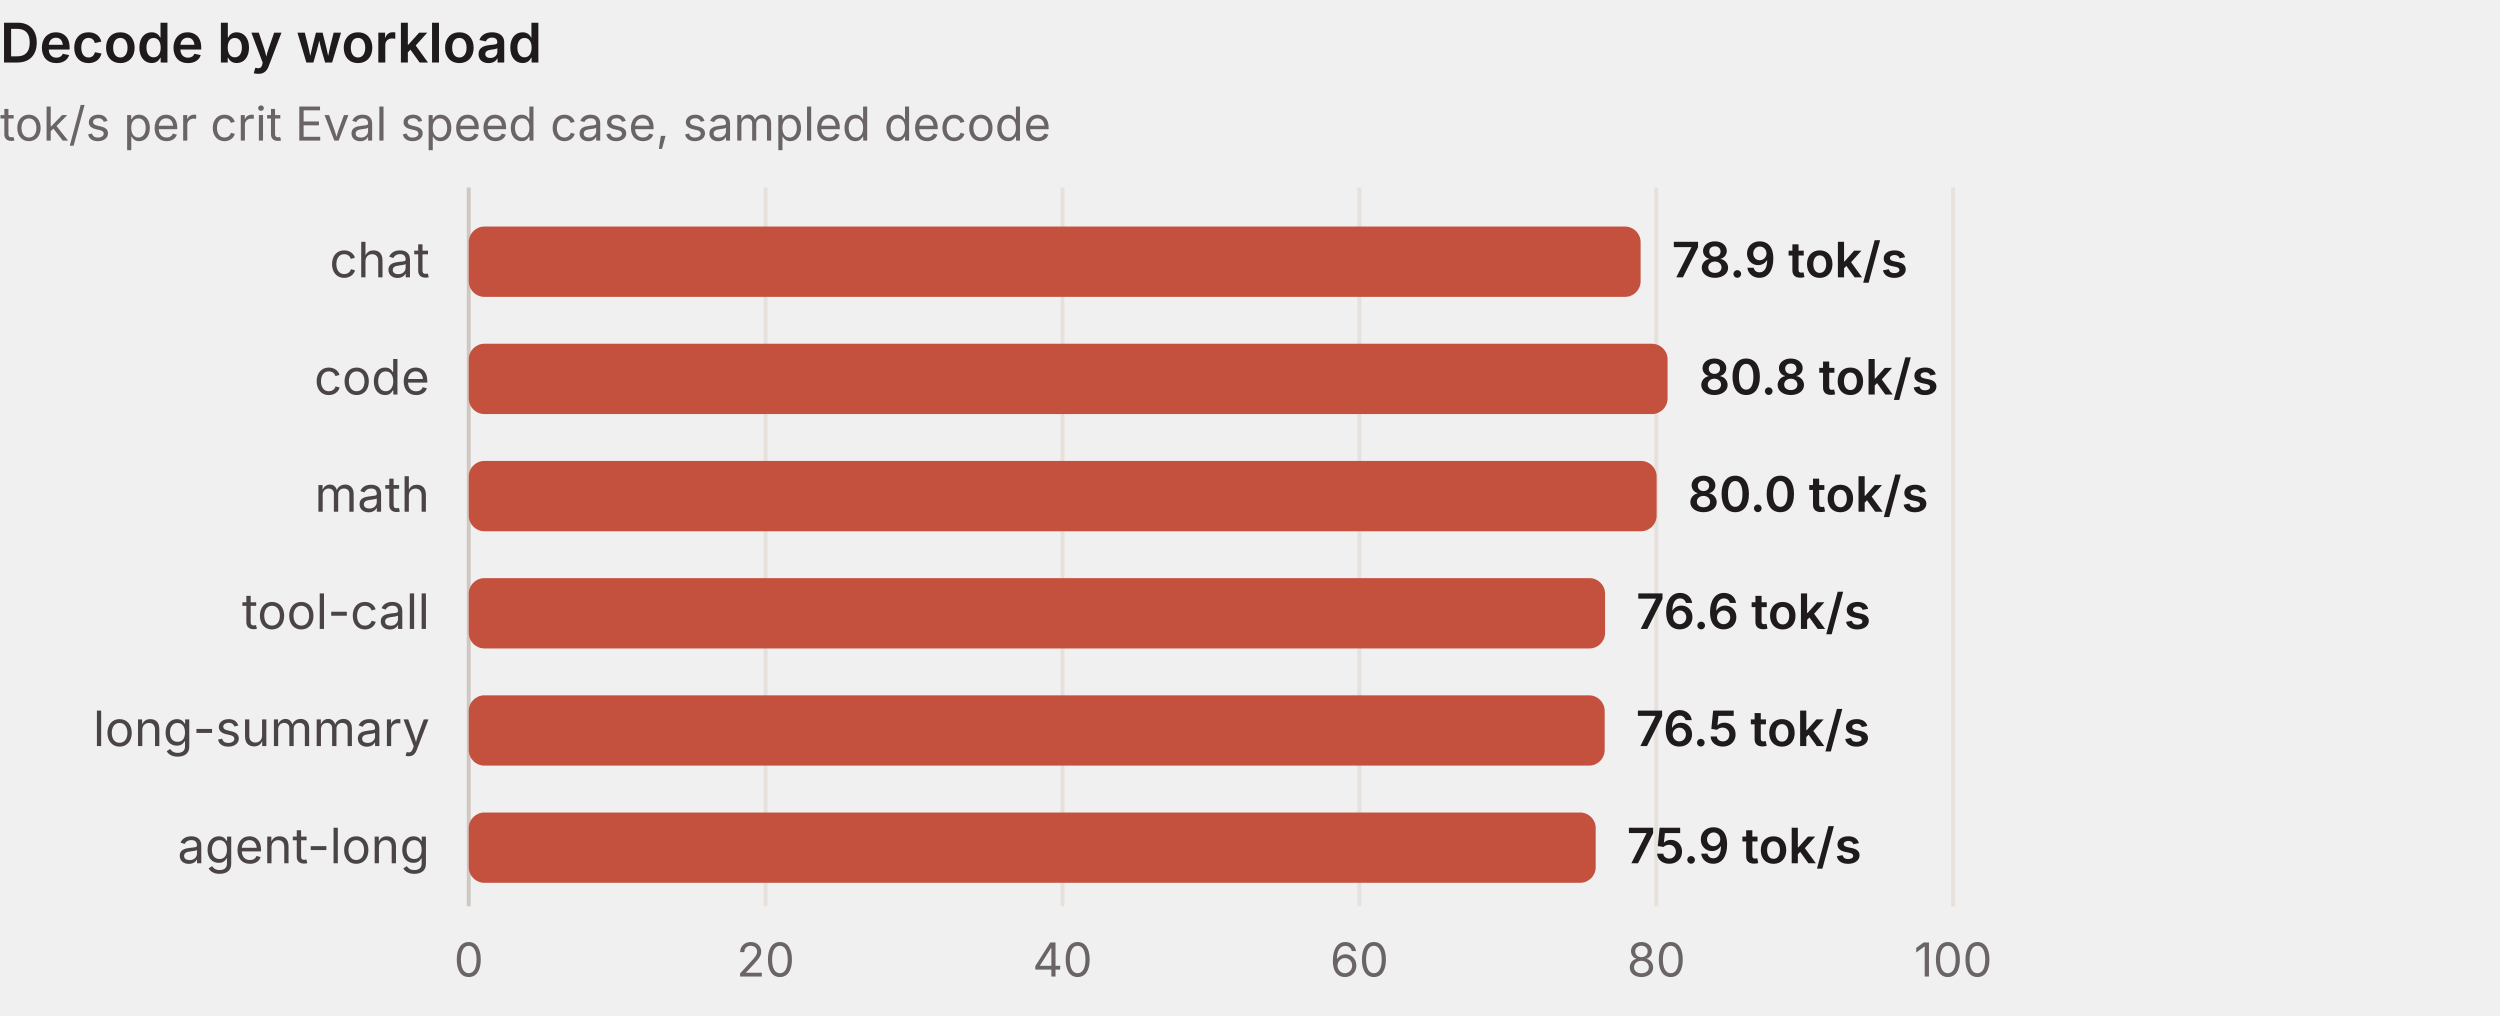
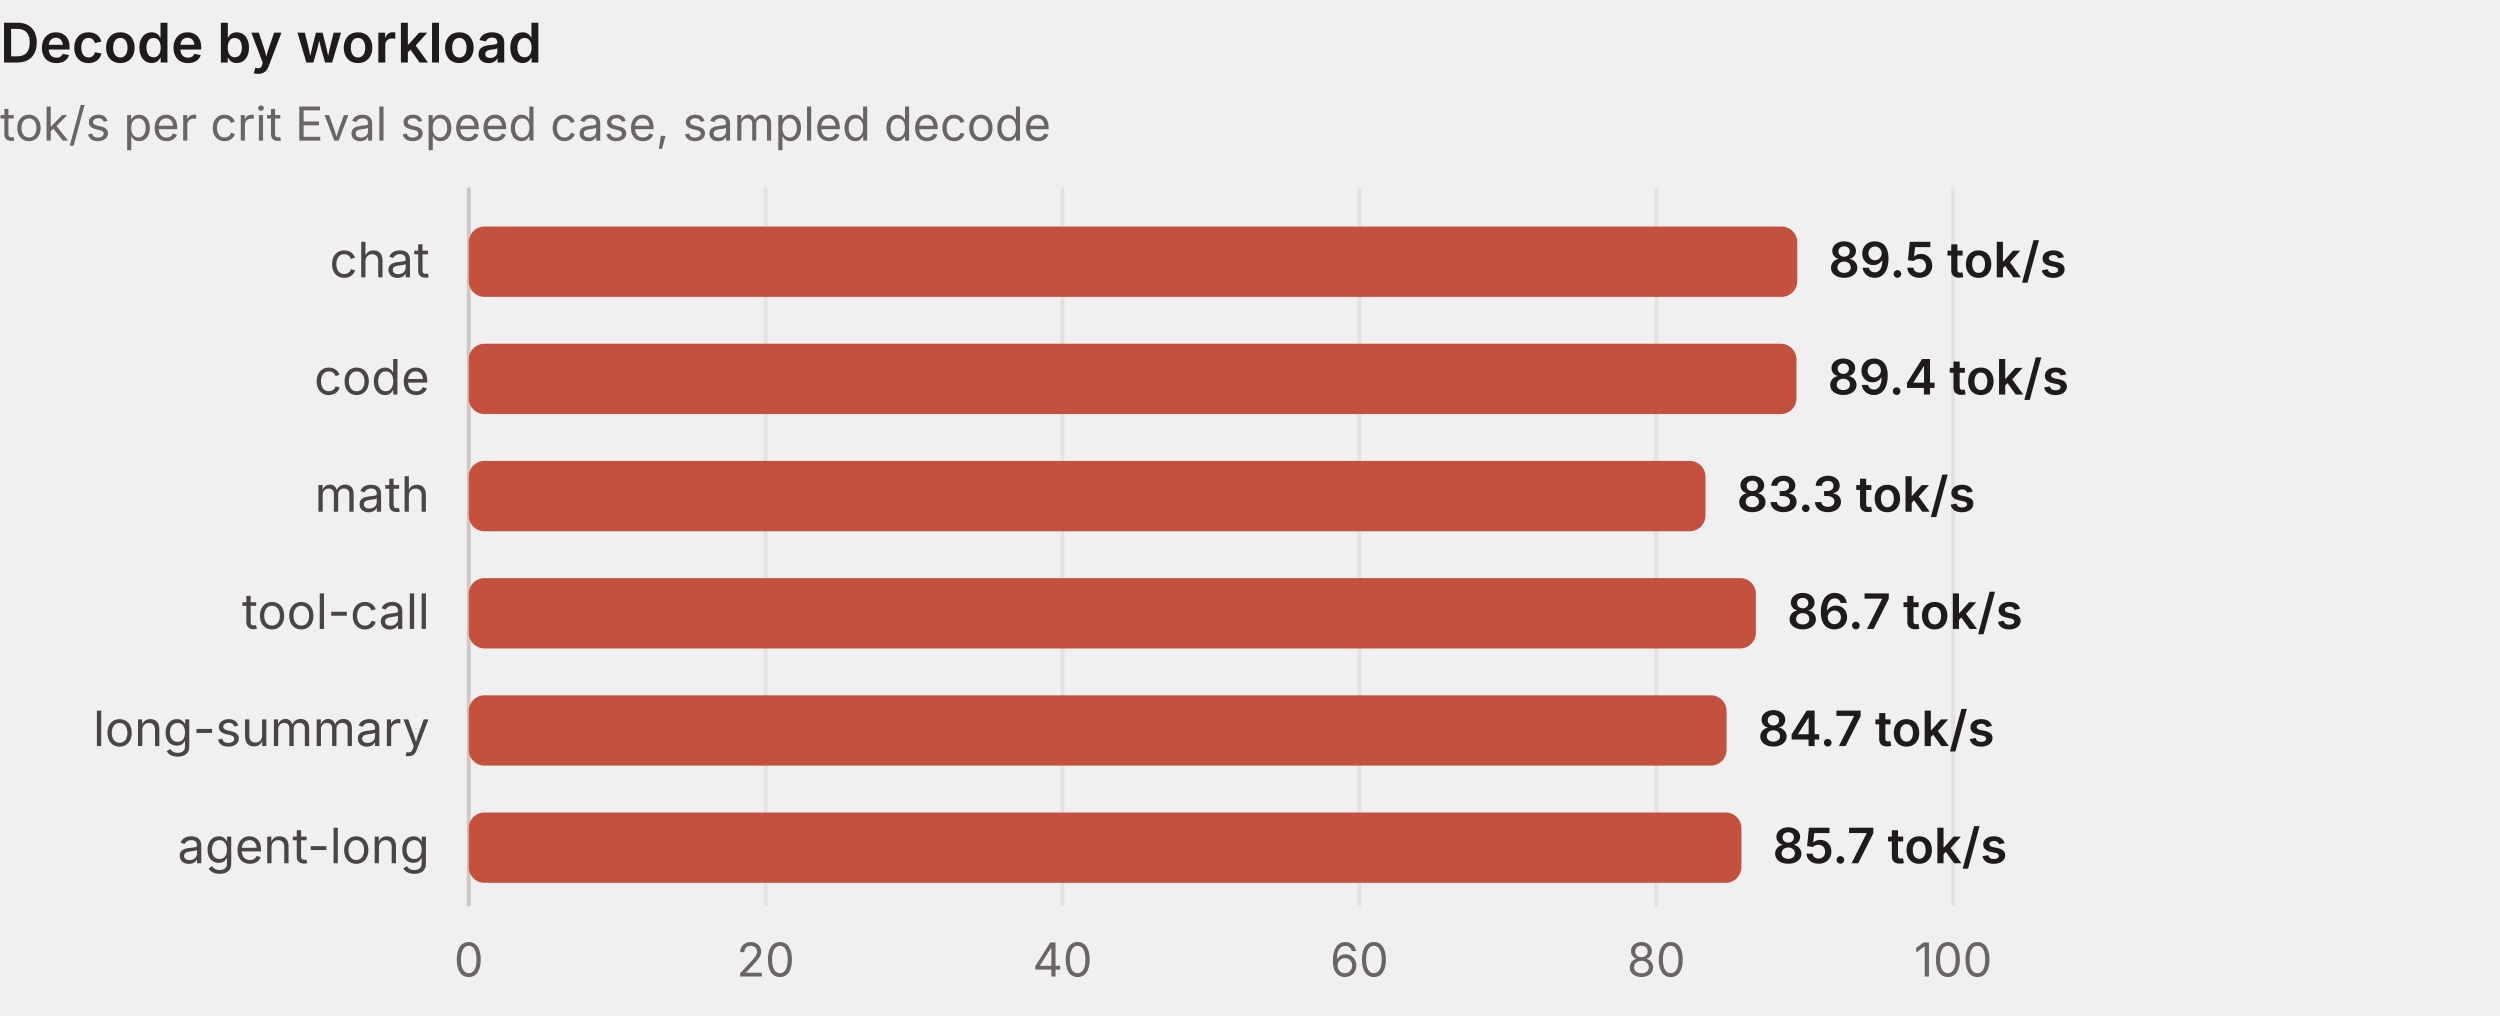
<svg xmlns="http://www.w3.org/2000/svg" viewBox="0 0 640 260" role="img" aria-label="Decode by workload">
  <style>
svg { font-family: -apple-system, 'Segoe UI', Inter, Helvetica, Arial, sans-serif; }
.title { fill: #1f1b1c; font-size: 14px; font-weight: 600; }
.subtitle, .tick { fill: #6b6466; font-size: 12px; }
.cat { fill: #4a4446; font-size: 12.5px; }
.value { fill: #1f1b1c; font-size: 12.5px; font-weight: 600; }
.grid { stroke: #e6e1dc; stroke-width: 1; }
.axis { stroke: #cfc8c2; stroke-width: 1; }
.line { fill: none; stroke: #c4513e; stroke-width: 2; stroke-linejoin: round; stroke-linecap: round; }
.dot, .bar { fill: #c4513e; }
.dot { stroke: #ffffff; stroke-width: 2; }
@media (prefers-color-scheme: dark) {
  .title, .value { fill: #f5f1e8; } .subtitle, .tick { fill: #8a8385; } .cat { fill: #b9b2ae; }
  .grid { stroke: #2a2a2a; } .axis { stroke: #3a3a3a; } .line { stroke: #dc6652; } .dot, .bar { fill: #dc6652; } .dot { stroke: #0d1117; }
}
</style>
  <text x="0" y="16" class="title">Decode by workload</text>
  <text x="0" y="36" class="subtitle">tok/s per crit Eval speed case, sampled decode</text>
  <line x1="120.0" x2="120.0" y1="48" y2="232" class="axis" />
  <text x="120.0" y="250" class="tick" text-anchor="middle">0</text>
  <line x1="196.0" x2="196.0" y1="48" y2="232" class="grid" />
  <text x="196.0" y="250" class="tick" text-anchor="middle">20</text>
  <line x1="272.0" x2="272.0" y1="48" y2="232" class="grid" />
  <text x="272.0" y="250" class="tick" text-anchor="middle">40</text>
  <line x1="348.0" x2="348.0" y1="48" y2="232" class="grid" />
  <text x="348.0" y="250" class="tick" text-anchor="middle">60</text>
  <line x1="424.0" x2="424.0" y1="48" y2="232" class="grid" />
  <text x="424.0" y="250" class="tick" text-anchor="middle">80</text>
  <line x1="500.0" x2="500.0" y1="48" y2="232" class="grid" />
  <text x="500.0" y="250" class="tick" text-anchor="middle">100</text>
  <text x="110" y="71" class="cat" text-anchor="end">chat</text>
-   <rect x="120" y="58" width="300.0" height="18" rx="4" class="bar" />
-   <text x="428.0" y="71" class="value">78.9 tok/s</text>
+   <rect x="120" y="58" width="340.1" height="18" rx="4" class="bar" />
+   <text x="468.1" y="71" class="value">89.5 tok/s</text>
  <text x="110" y="101" class="cat" text-anchor="end">code</text>
-   <rect x="120" y="88" width="306.9" height="18" rx="4" class="bar" />
-   <text x="434.9" y="101" class="value">80.8 tok/s</text>
+   <rect x="120" y="88" width="339.9" height="18" rx="4" class="bar" />
+   <text x="467.9" y="101" class="value">89.4 tok/s</text>
  <text x="110" y="131" class="cat" text-anchor="end">math</text>
-   <rect x="120" y="118" width="304.1" height="18" rx="4" class="bar" />
-   <text x="432.1" y="131" class="value">80.0 tok/s</text>
+   <rect x="120" y="118" width="316.6" height="18" rx="4" class="bar" />
+   <text x="444.6" y="131" class="value">83.3 tok/s</text>
  <text x="110" y="161" class="cat" text-anchor="end">tool-call</text>
-   <rect x="120" y="148" width="290.9" height="18" rx="4" class="bar" />
-   <text x="418.9" y="161" class="value">76.6 tok/s</text>
+   <rect x="120" y="148" width="329.5" height="18" rx="4" class="bar" />
+   <text x="457.5" y="161" class="value">86.7 tok/s</text>
  <text x="110" y="191" class="cat" text-anchor="end">long-summary</text>
-   <rect x="120" y="178" width="290.8" height="18" rx="4" class="bar" />
-   <text x="418.8" y="191" class="value">76.5 tok/s</text>
+   <rect x="120" y="178" width="322.0" height="18" rx="4" class="bar" />
+   <text x="450.0" y="191" class="value">84.7 tok/s</text>
  <text x="110" y="221" class="cat" text-anchor="end">agent-long</text>
-   <rect x="120" y="208" width="288.5" height="18" rx="4" class="bar" />
-   <text x="416.5" y="221" class="value">75.9 tok/s</text>
+   <rect x="120" y="208" width="325.8" height="18" rx="4" class="bar" />
+   <text x="453.8" y="221" class="value">85.7 tok/s</text>
</svg>
